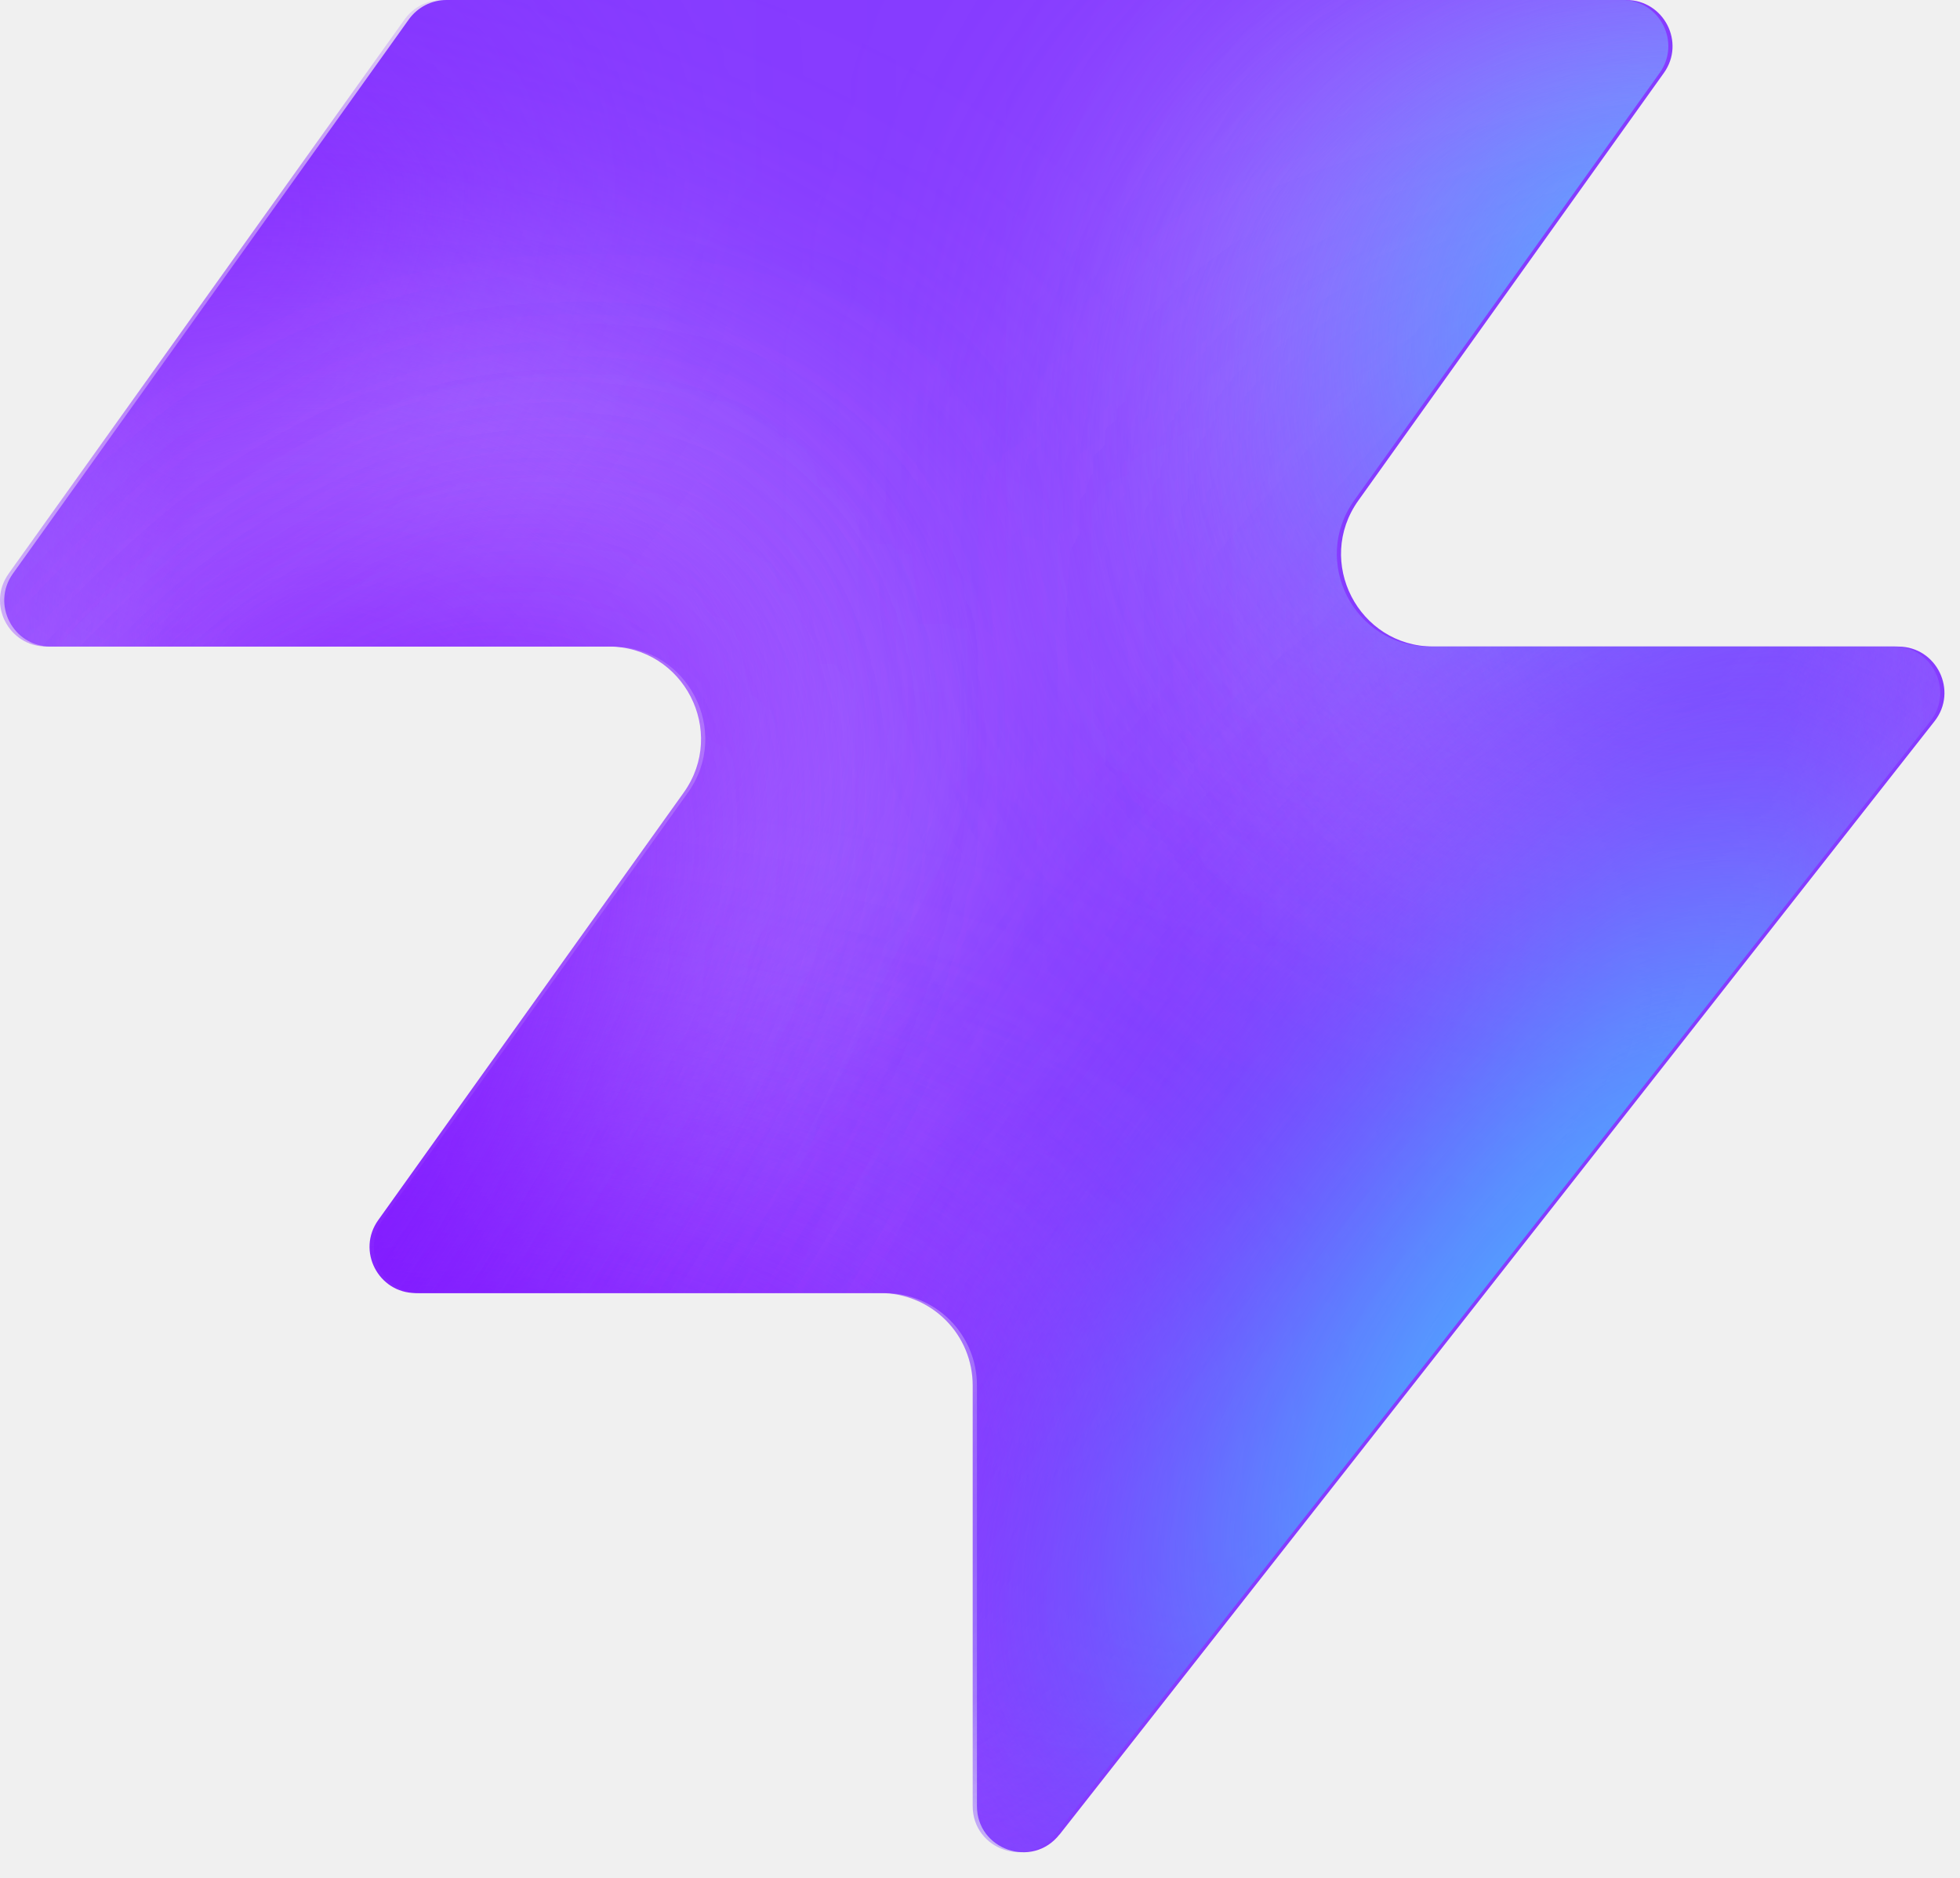
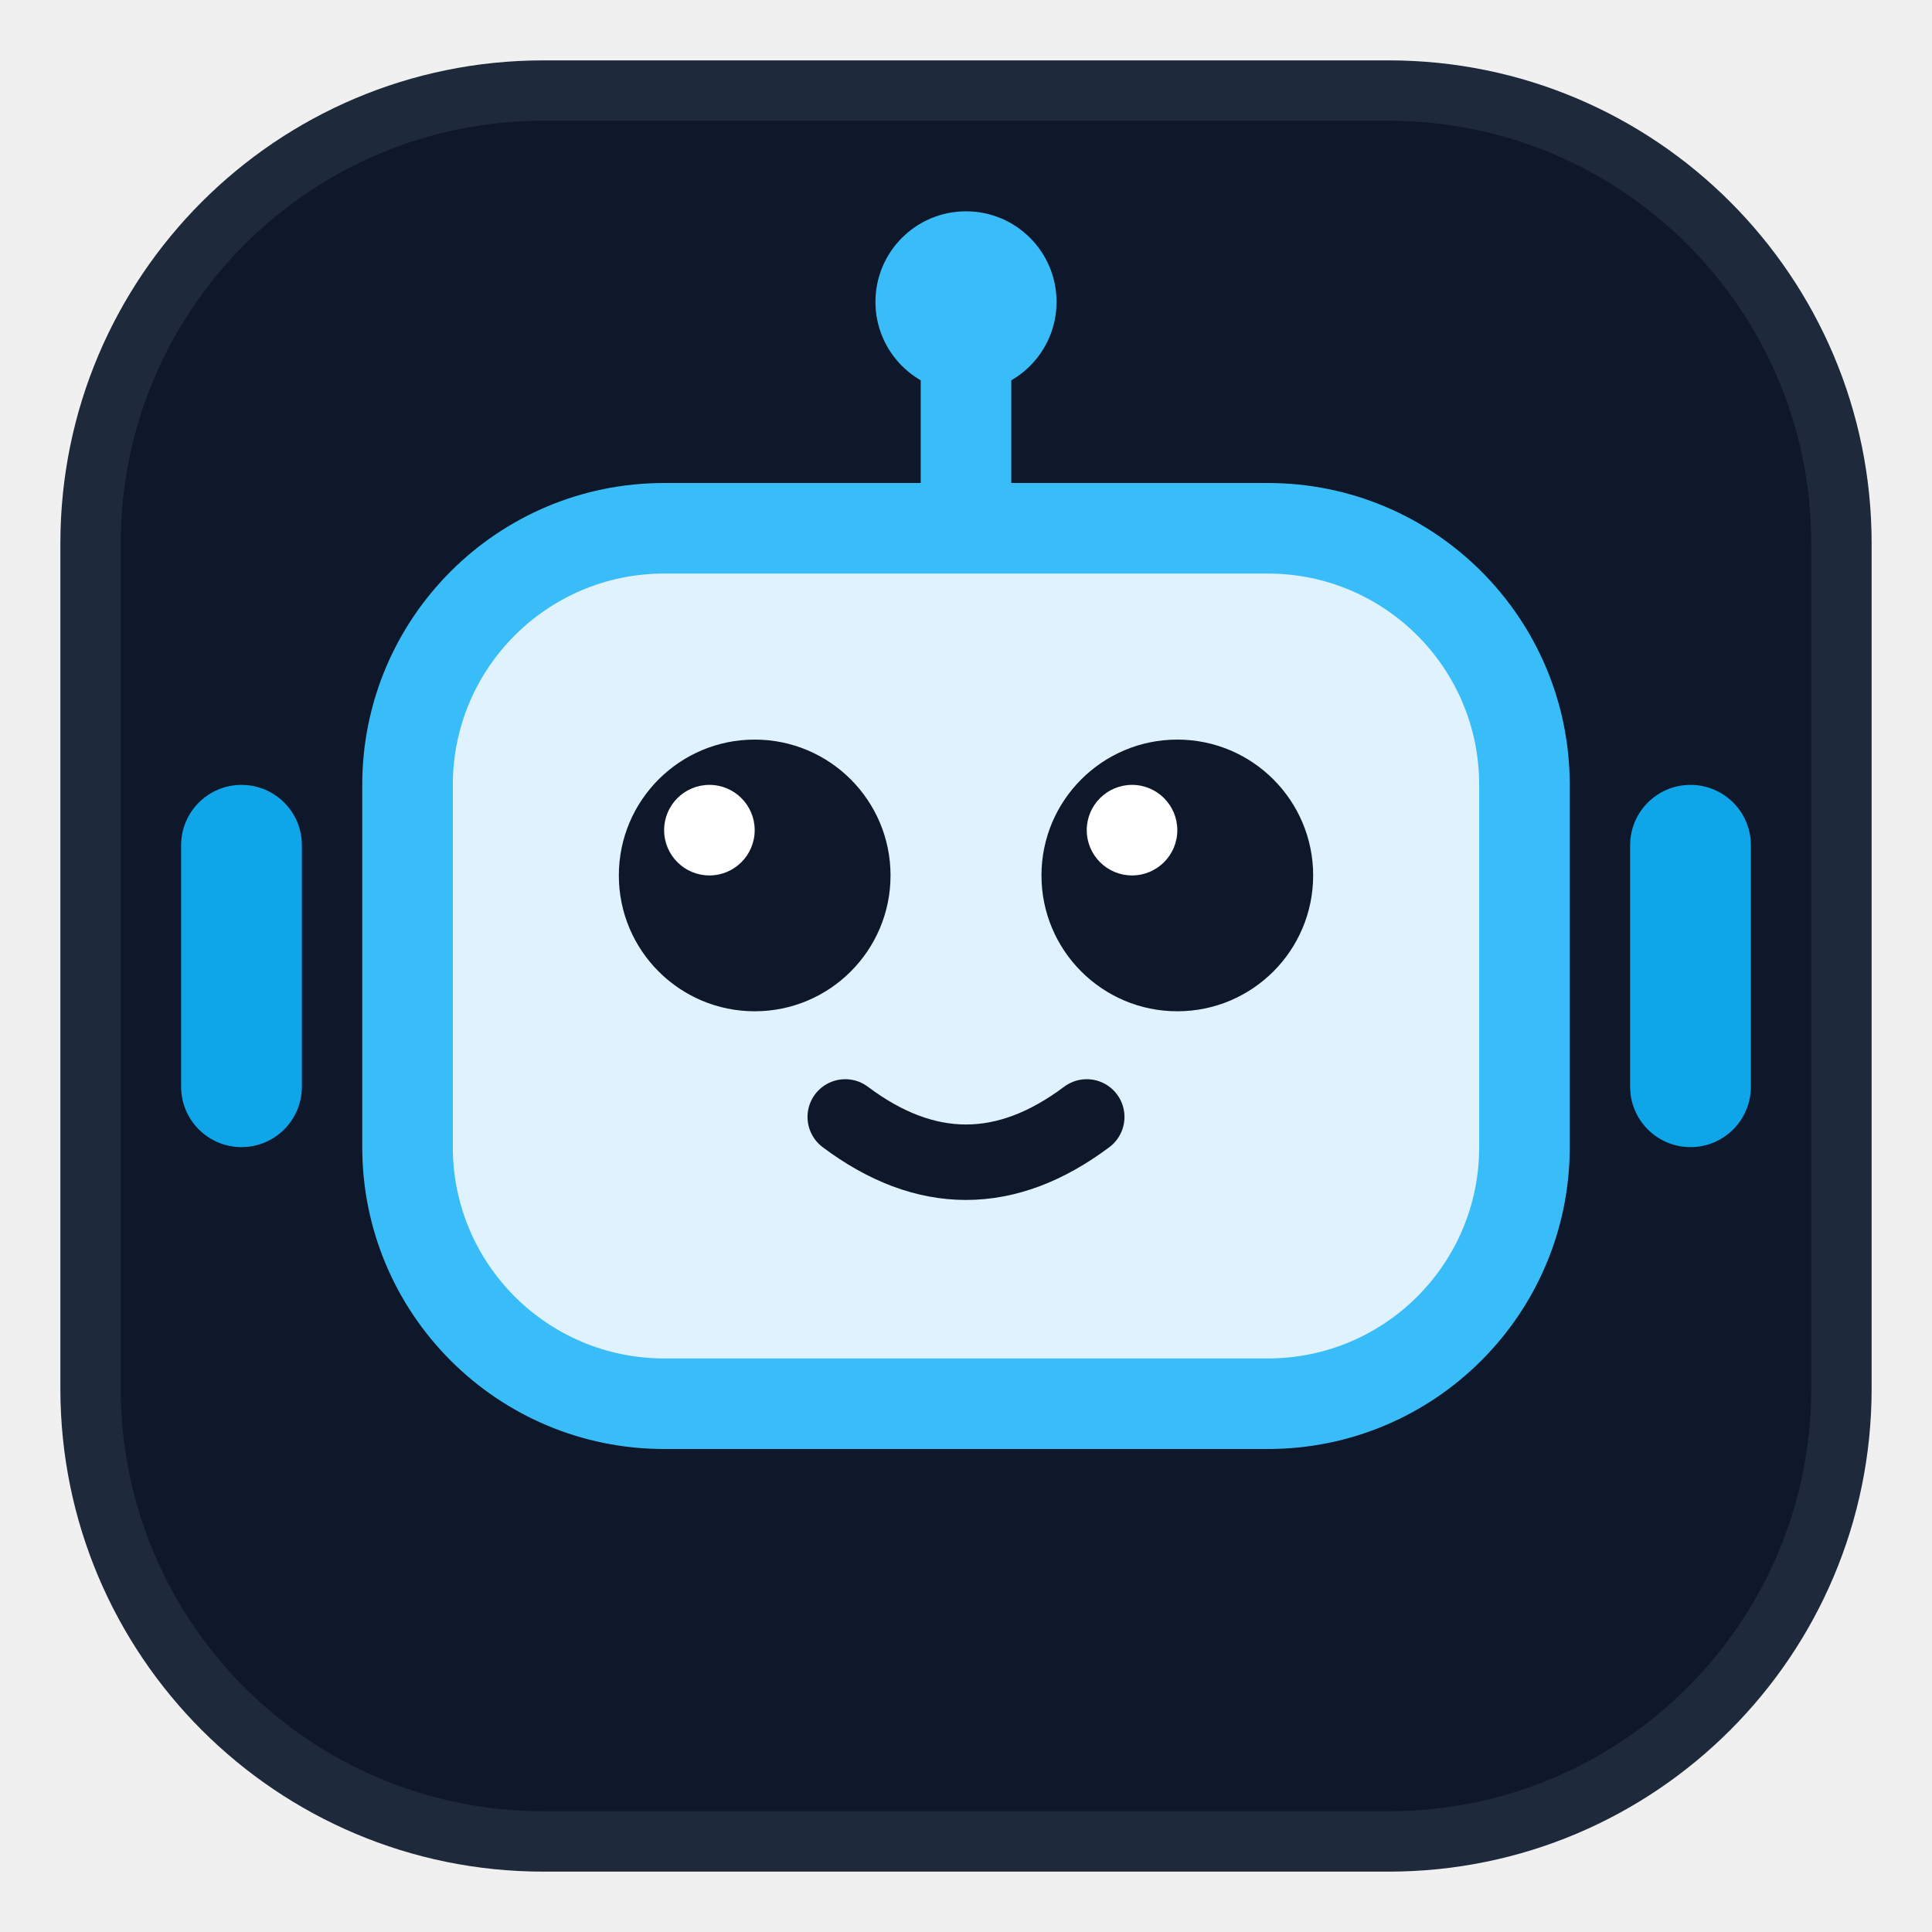
- <svg xmlns="http://www.w3.org/2000/svg" width="48" height="46" fill="none" viewBox="0 0 48 46">
-   <path fill="#863bff" d="M25.946 44.938c-.664.845-2.021.375-2.021-.698V33.937a2.26 2.26 0 0 0-2.262-2.262H10.287c-.92 0-1.456-1.04-.92-1.788l7.48-10.471c1.07-1.497 0-3.578-1.842-3.578H1.237c-.92 0-1.456-1.04-.92-1.788L10.013.474c.214-.297.556-.474.92-.474h28.894c.92 0 1.456 1.04.92 1.788l-7.48 10.471c-1.07 1.498 0 3.579 1.842 3.579h11.377c.943 0 1.473 1.088.89 1.83L25.947 44.94z" style="fill:#863bff;fill:color(display-p3 .525 .23 1);fill-opacity:1" />
-   <mask id="a" width="48" height="46" x="0" y="0" maskUnits="userSpaceOnUse" style="mask-type:alpha">
-     <path fill="#000" d="M25.842 44.938c-.664.844-2.021.375-2.021-.698V33.937a2.26 2.26 0 0 0-2.262-2.262H10.183c-.92 0-1.456-1.04-.92-1.788l7.48-10.471c1.07-1.498 0-3.579-1.842-3.579H1.133c-.92 0-1.456-1.04-.92-1.787L9.91.473c.214-.297.556-.474.92-.474h28.894c.92 0 1.456 1.04.92 1.788l-7.48 10.471c-1.07 1.498 0 3.578 1.842 3.578h11.377c.943 0 1.473 1.088.89 1.832L25.843 44.94z" style="fill:#000;fill-opacity:1" />
-   </mask>
-   <g mask="url(#a)">
-     <g filter="url(#b)">
-       <ellipse cx="5.508" cy="14.704" fill="#ede6ff" rx="5.508" ry="14.704" style="fill:#ede6ff;fill:color(display-p3 .927 .903 1);fill-opacity:1" transform="matrix(.00324 1 1 -.00324 -4.47 31.516)" />
-     </g>
-     <g filter="url(#c)">
-       <ellipse cx="10.399" cy="29.851" fill="#ede6ff" rx="10.399" ry="29.851" style="fill:#ede6ff;fill:color(display-p3 .927 .903 1);fill-opacity:1" transform="matrix(.00324 1 1 -.00324 -39.328 7.883)" />
-     </g>
-     <g filter="url(#d)">
-       <ellipse cx="5.508" cy="30.487" fill="#7e14ff" rx="5.508" ry="30.487" style="fill:#7e14ff;fill:color(display-p3 .492 .077 1);fill-opacity:1" transform="rotate(89.814 -25.913 -14.639)scale(1 -1)" />
-     </g>
-     <g filter="url(#e)">
-       <ellipse cx="5.508" cy="30.599" fill="#7e14ff" rx="5.508" ry="30.599" style="fill:#7e14ff;fill:color(display-p3 .492 .077 1);fill-opacity:1" transform="rotate(89.814 -32.644 -3.334)scale(1 -1)" />
-     </g>
-     <g filter="url(#f)">
-       <ellipse cx="5.508" cy="30.599" fill="#7e14ff" rx="5.508" ry="30.599" style="fill:#7e14ff;fill:color(display-p3 .492 .077 1);fill-opacity:1" transform="matrix(.00324 1 1 -.00324 -34.34 30.47)" />
-     </g>
-     <g filter="url(#g)">
-       <ellipse cx="14.072" cy="22.078" fill="#ede6ff" rx="14.072" ry="22.078" style="fill:#ede6ff;fill:color(display-p3 .927 .903 1);fill-opacity:1" transform="rotate(93.35 24.506 48.493)scale(-1 1)" />
-     </g>
-     <g filter="url(#h)">
-       <ellipse cx="3.47" cy="21.501" fill="#7e14ff" rx="3.47" ry="21.501" style="fill:#7e14ff;fill:color(display-p3 .492 .077 1);fill-opacity:1" transform="rotate(89.009 28.708 47.59)scale(-1 1)" />
-     </g>
-     <g filter="url(#i)">
-       <ellipse cx="3.47" cy="21.501" fill="#7e14ff" rx="3.47" ry="21.501" style="fill:#7e14ff;fill:color(display-p3 .492 .077 1);fill-opacity:1" transform="rotate(89.009 28.708 47.59)scale(-1 1)" />
-     </g>
-     <g filter="url(#j)">
-       <ellipse cx=".387" cy="8.972" fill="#7e14ff" rx="4.407" ry="29.108" style="fill:#7e14ff;fill:color(display-p3 .492 .077 1);fill-opacity:1" transform="rotate(39.51 .387 8.972)" />
-     </g>
-     <g filter="url(#k)">
-       <ellipse cx="47.523" cy="-6.092" fill="#7e14ff" rx="4.407" ry="29.108" style="fill:#7e14ff;fill:color(display-p3 .492 .077 1);fill-opacity:1" transform="rotate(37.892 47.523 -6.092)" />
-     </g>
-     <g filter="url(#l)">
-       <ellipse cx="41.412" cy="6.333" fill="#47bfff" rx="5.971" ry="9.665" style="fill:#47bfff;fill:color(display-p3 .28 .748 1);fill-opacity:1" transform="rotate(37.892 41.412 6.333)" />
-     </g>
-     <g filter="url(#m)">
-       <ellipse cx="-1.879" cy="38.332" fill="#7e14ff" rx="4.407" ry="29.108" style="fill:#7e14ff;fill:color(display-p3 .492 .077 1);fill-opacity:1" transform="rotate(37.892 -1.88 38.332)" />
-     </g>
-     <g filter="url(#n)">
-       <ellipse cx="-1.879" cy="38.332" fill="#7e14ff" rx="4.407" ry="29.108" style="fill:#7e14ff;fill:color(display-p3 .492 .077 1);fill-opacity:1" transform="rotate(37.892 -1.88 38.332)" />
-     </g>
-     <g filter="url(#o)">
-       <ellipse cx="35.651" cy="29.907" fill="#7e14ff" rx="4.407" ry="29.108" style="fill:#7e14ff;fill:color(display-p3 .492 .077 1);fill-opacity:1" transform="rotate(37.892 35.651 29.907)" />
-     </g>
-     <g filter="url(#p)">
-       <ellipse cx="38.418" cy="32.4" fill="#47bfff" rx="5.971" ry="15.297" style="fill:#47bfff;fill:color(display-p3 .28 .748 1);fill-opacity:1" transform="rotate(37.892 38.418 32.4)" />
-     </g>
-   </g>
-   <defs>
-     <filter id="b" width="60.045" height="41.654" x="-19.77" y="16.149" color-interpolation-filters="sRGB" filterUnits="userSpaceOnUse">
-       <feFlood flood-opacity="0" result="BackgroundImageFix" />
-       <feBlend in="SourceGraphic" in2="BackgroundImageFix" result="shape" />
-       <feGaussianBlur result="effect1_foregroundBlur_2002_17158" stdDeviation="7.659" />
-     </filter>
-     <filter id="c" width="90.34" height="51.437" x="-54.613" y="-7.533" color-interpolation-filters="sRGB" filterUnits="userSpaceOnUse">
-       <feFlood flood-opacity="0" result="BackgroundImageFix" />
-       <feBlend in="SourceGraphic" in2="BackgroundImageFix" result="shape" />
-       <feGaussianBlur result="effect1_foregroundBlur_2002_17158" stdDeviation="7.659" />
-     </filter>
-     <filter id="d" width="79.355" height="29.4" x="-49.64" y="2.03" color-interpolation-filters="sRGB" filterUnits="userSpaceOnUse">
-       <feFlood flood-opacity="0" result="BackgroundImageFix" />
-       <feBlend in="SourceGraphic" in2="BackgroundImageFix" result="shape" />
-       <feGaussianBlur result="effect1_foregroundBlur_2002_17158" stdDeviation="4.596" />
-     </filter>
-     <filter id="e" width="79.579" height="29.4" x="-45.045" y="20.029" color-interpolation-filters="sRGB" filterUnits="userSpaceOnUse">
-       <feFlood flood-opacity="0" result="BackgroundImageFix" />
-       <feBlend in="SourceGraphic" in2="BackgroundImageFix" result="shape" />
-       <feGaussianBlur result="effect1_foregroundBlur_2002_17158" stdDeviation="4.596" />
-     </filter>
-     <filter id="f" width="79.579" height="29.4" x="-43.513" y="21.178" color-interpolation-filters="sRGB" filterUnits="userSpaceOnUse">
-       <feFlood flood-opacity="0" result="BackgroundImageFix" />
-       <feBlend in="SourceGraphic" in2="BackgroundImageFix" result="shape" />
-       <feGaussianBlur result="effect1_foregroundBlur_2002_17158" stdDeviation="4.596" />
-     </filter>
-     <filter id="g" width="74.749" height="58.852" x="15.756" y="-17.901" color-interpolation-filters="sRGB" filterUnits="userSpaceOnUse">
-       <feFlood flood-opacity="0" result="BackgroundImageFix" />
-       <feBlend in="SourceGraphic" in2="BackgroundImageFix" result="shape" />
-       <feGaussianBlur result="effect1_foregroundBlur_2002_17158" stdDeviation="7.659" />
-     </filter>
-     <filter id="h" width="61.377" height="25.362" x="23.548" y="2.284" color-interpolation-filters="sRGB" filterUnits="userSpaceOnUse">
-       <feFlood flood-opacity="0" result="BackgroundImageFix" />
-       <feBlend in="SourceGraphic" in2="BackgroundImageFix" result="shape" />
-       <feGaussianBlur result="effect1_foregroundBlur_2002_17158" stdDeviation="4.596" />
-     </filter>
-     <filter id="i" width="61.377" height="25.362" x="23.548" y="2.284" color-interpolation-filters="sRGB" filterUnits="userSpaceOnUse">
-       <feFlood flood-opacity="0" result="BackgroundImageFix" />
-       <feBlend in="SourceGraphic" in2="BackgroundImageFix" result="shape" />
-       <feGaussianBlur result="effect1_foregroundBlur_2002_17158" stdDeviation="4.596" />
-     </filter>
-     <filter id="j" width="56.045" height="63.649" x="-27.636" y="-22.853" color-interpolation-filters="sRGB" filterUnits="userSpaceOnUse">
-       <feFlood flood-opacity="0" result="BackgroundImageFix" />
-       <feBlend in="SourceGraphic" in2="BackgroundImageFix" result="shape" />
-       <feGaussianBlur result="effect1_foregroundBlur_2002_17158" stdDeviation="4.596" />
-     </filter>
-     <filter id="k" width="54.814" height="64.646" x="20.116" y="-38.415" color-interpolation-filters="sRGB" filterUnits="userSpaceOnUse">
-       <feFlood flood-opacity="0" result="BackgroundImageFix" />
-       <feBlend in="SourceGraphic" in2="BackgroundImageFix" result="shape" />
-       <feGaussianBlur result="effect1_foregroundBlur_2002_17158" stdDeviation="4.596" />
-     </filter>
-     <filter id="l" width="33.541" height="35.313" x="24.641" y="-11.323" color-interpolation-filters="sRGB" filterUnits="userSpaceOnUse">
-       <feFlood flood-opacity="0" result="BackgroundImageFix" />
-       <feBlend in="SourceGraphic" in2="BackgroundImageFix" result="shape" />
-       <feGaussianBlur result="effect1_foregroundBlur_2002_17158" stdDeviation="4.596" />
-     </filter>
-     <filter id="m" width="54.814" height="64.646" x="-29.286" y="6.009" color-interpolation-filters="sRGB" filterUnits="userSpaceOnUse">
-       <feFlood flood-opacity="0" result="BackgroundImageFix" />
-       <feBlend in="SourceGraphic" in2="BackgroundImageFix" result="shape" />
-       <feGaussianBlur result="effect1_foregroundBlur_2002_17158" stdDeviation="4.596" />
-     </filter>
-     <filter id="n" width="54.814" height="64.646" x="-29.286" y="6.009" color-interpolation-filters="sRGB" filterUnits="userSpaceOnUse">
-       <feFlood flood-opacity="0" result="BackgroundImageFix" />
-       <feBlend in="SourceGraphic" in2="BackgroundImageFix" result="shape" />
-       <feGaussianBlur result="effect1_foregroundBlur_2002_17158" stdDeviation="4.596" />
-     </filter>
-     <filter id="o" width="54.814" height="64.646" x="8.244" y="-2.416" color-interpolation-filters="sRGB" filterUnits="userSpaceOnUse">
-       <feFlood flood-opacity="0" result="BackgroundImageFix" />
-       <feBlend in="SourceGraphic" in2="BackgroundImageFix" result="shape" />
-       <feGaussianBlur result="effect1_foregroundBlur_2002_17158" stdDeviation="4.596" />
-     </filter>
-     <filter id="p" width="39.409" height="43.623" x="18.713" y="10.588" color-interpolation-filters="sRGB" filterUnits="userSpaceOnUse">
-       <feFlood flood-opacity="0" result="BackgroundImageFix" />
-       <feBlend in="SourceGraphic" in2="BackgroundImageFix" result="shape" />
-       <feGaussianBlur result="effect1_foregroundBlur_2002_17158" stdDeviation="4.596" />
-     </filter>
-   </defs>
+ <svg xmlns="http://www.w3.org/2000/svg" viewBox="0 0 64 64" width="100%" height="100%">
+   <rect x="2" y="2" width="60" height="60" rx="16" fill="#1e293b" />
+   <rect x="4" y="4" width="56" height="56" rx="14" fill="#0f172a" />
+   <circle cx="32" cy="10" r="3" fill="#38bdf8" />
+   <path d="M32 10v6" stroke="#38bdf8" stroke-width="3" stroke-linecap="round" />
+   <rect x="6" y="26" width="4" height="12" rx="2" fill="#0ea5e9" />
+   <rect x="54" y="26" width="4" height="12" rx="2" fill="#0ea5e9" />
+   <rect x="12" y="16" width="40" height="32" rx="10" fill="#38bdf8" />
+   <rect x="15" y="19" width="34" height="26" rx="7" fill="#e0f2fe" />
+   <circle cx="25" cy="29" r="4.5" fill="#0f172a" />
+   <circle cx="23.5" cy="27.5" r="1.5" fill="#ffffff" />
+   <circle cx="39" cy="29" r="4.5" fill="#0f172a" />
+   <circle cx="37.5" cy="27.5" r="1.5" fill="#ffffff" />
+   <path d="M28 37 q4 3 8 0" stroke="#0f172a" stroke-width="2.5" stroke-linecap="round" fill="none" />
</svg>
